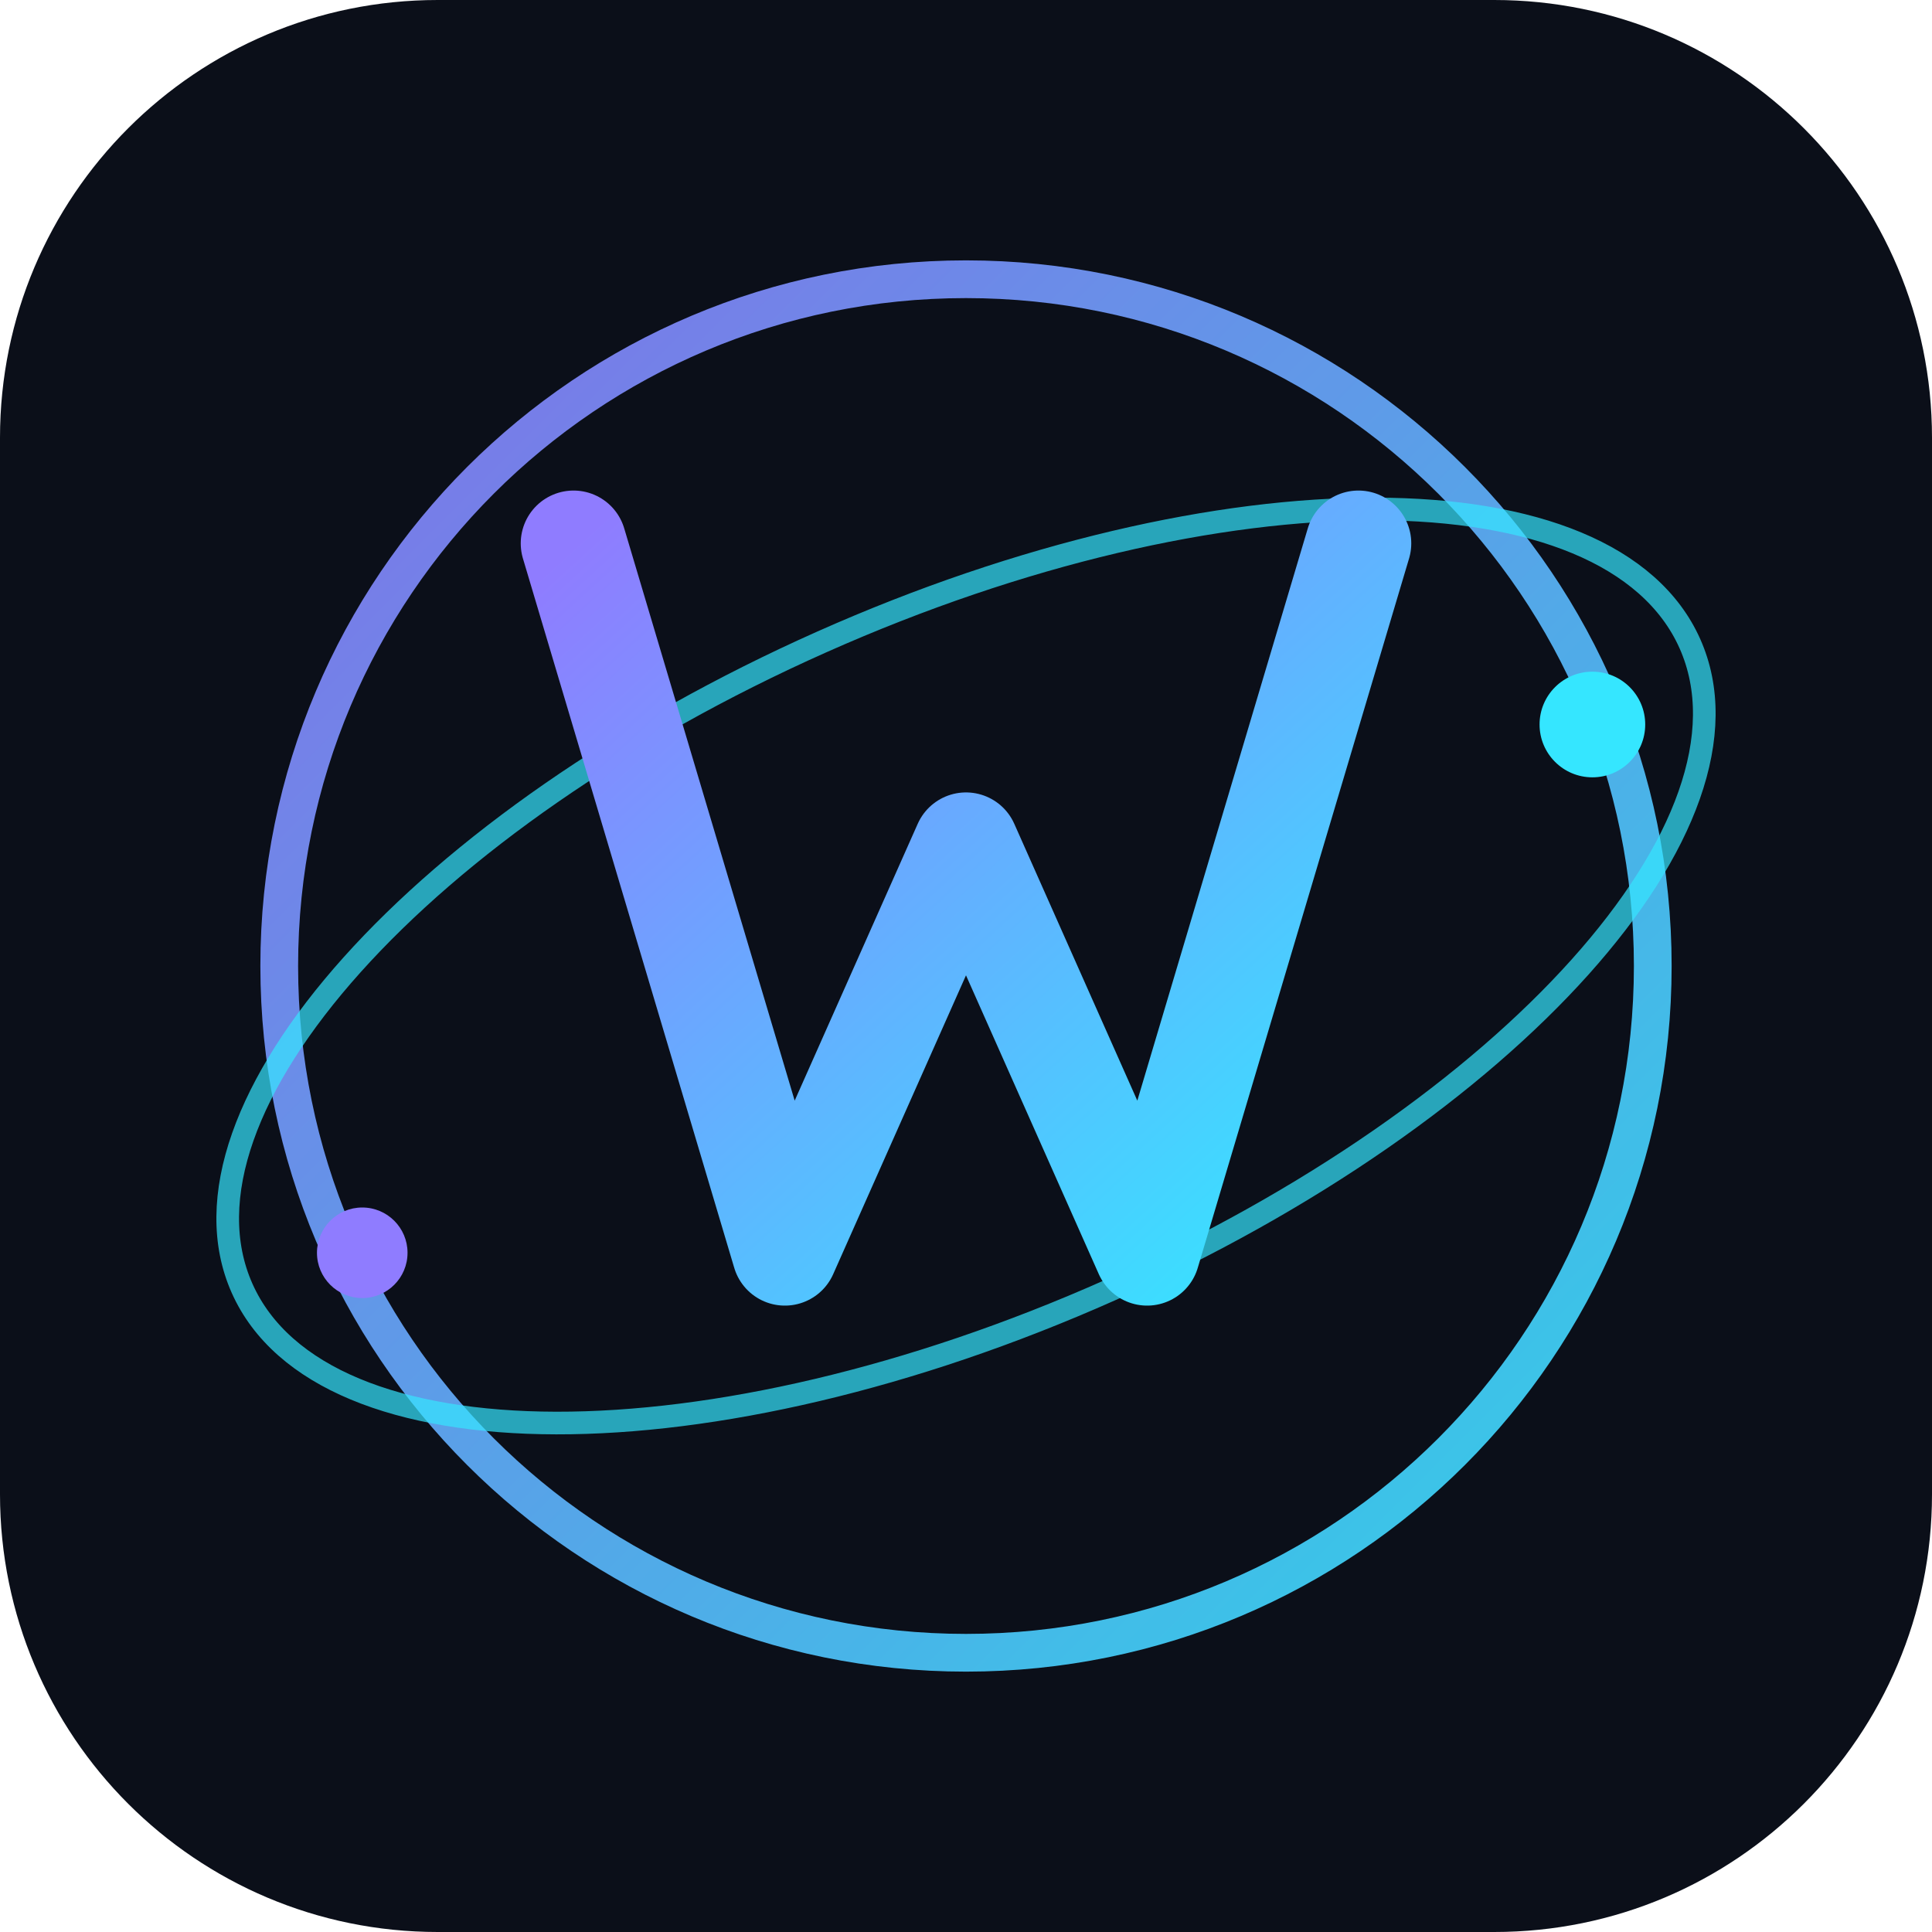
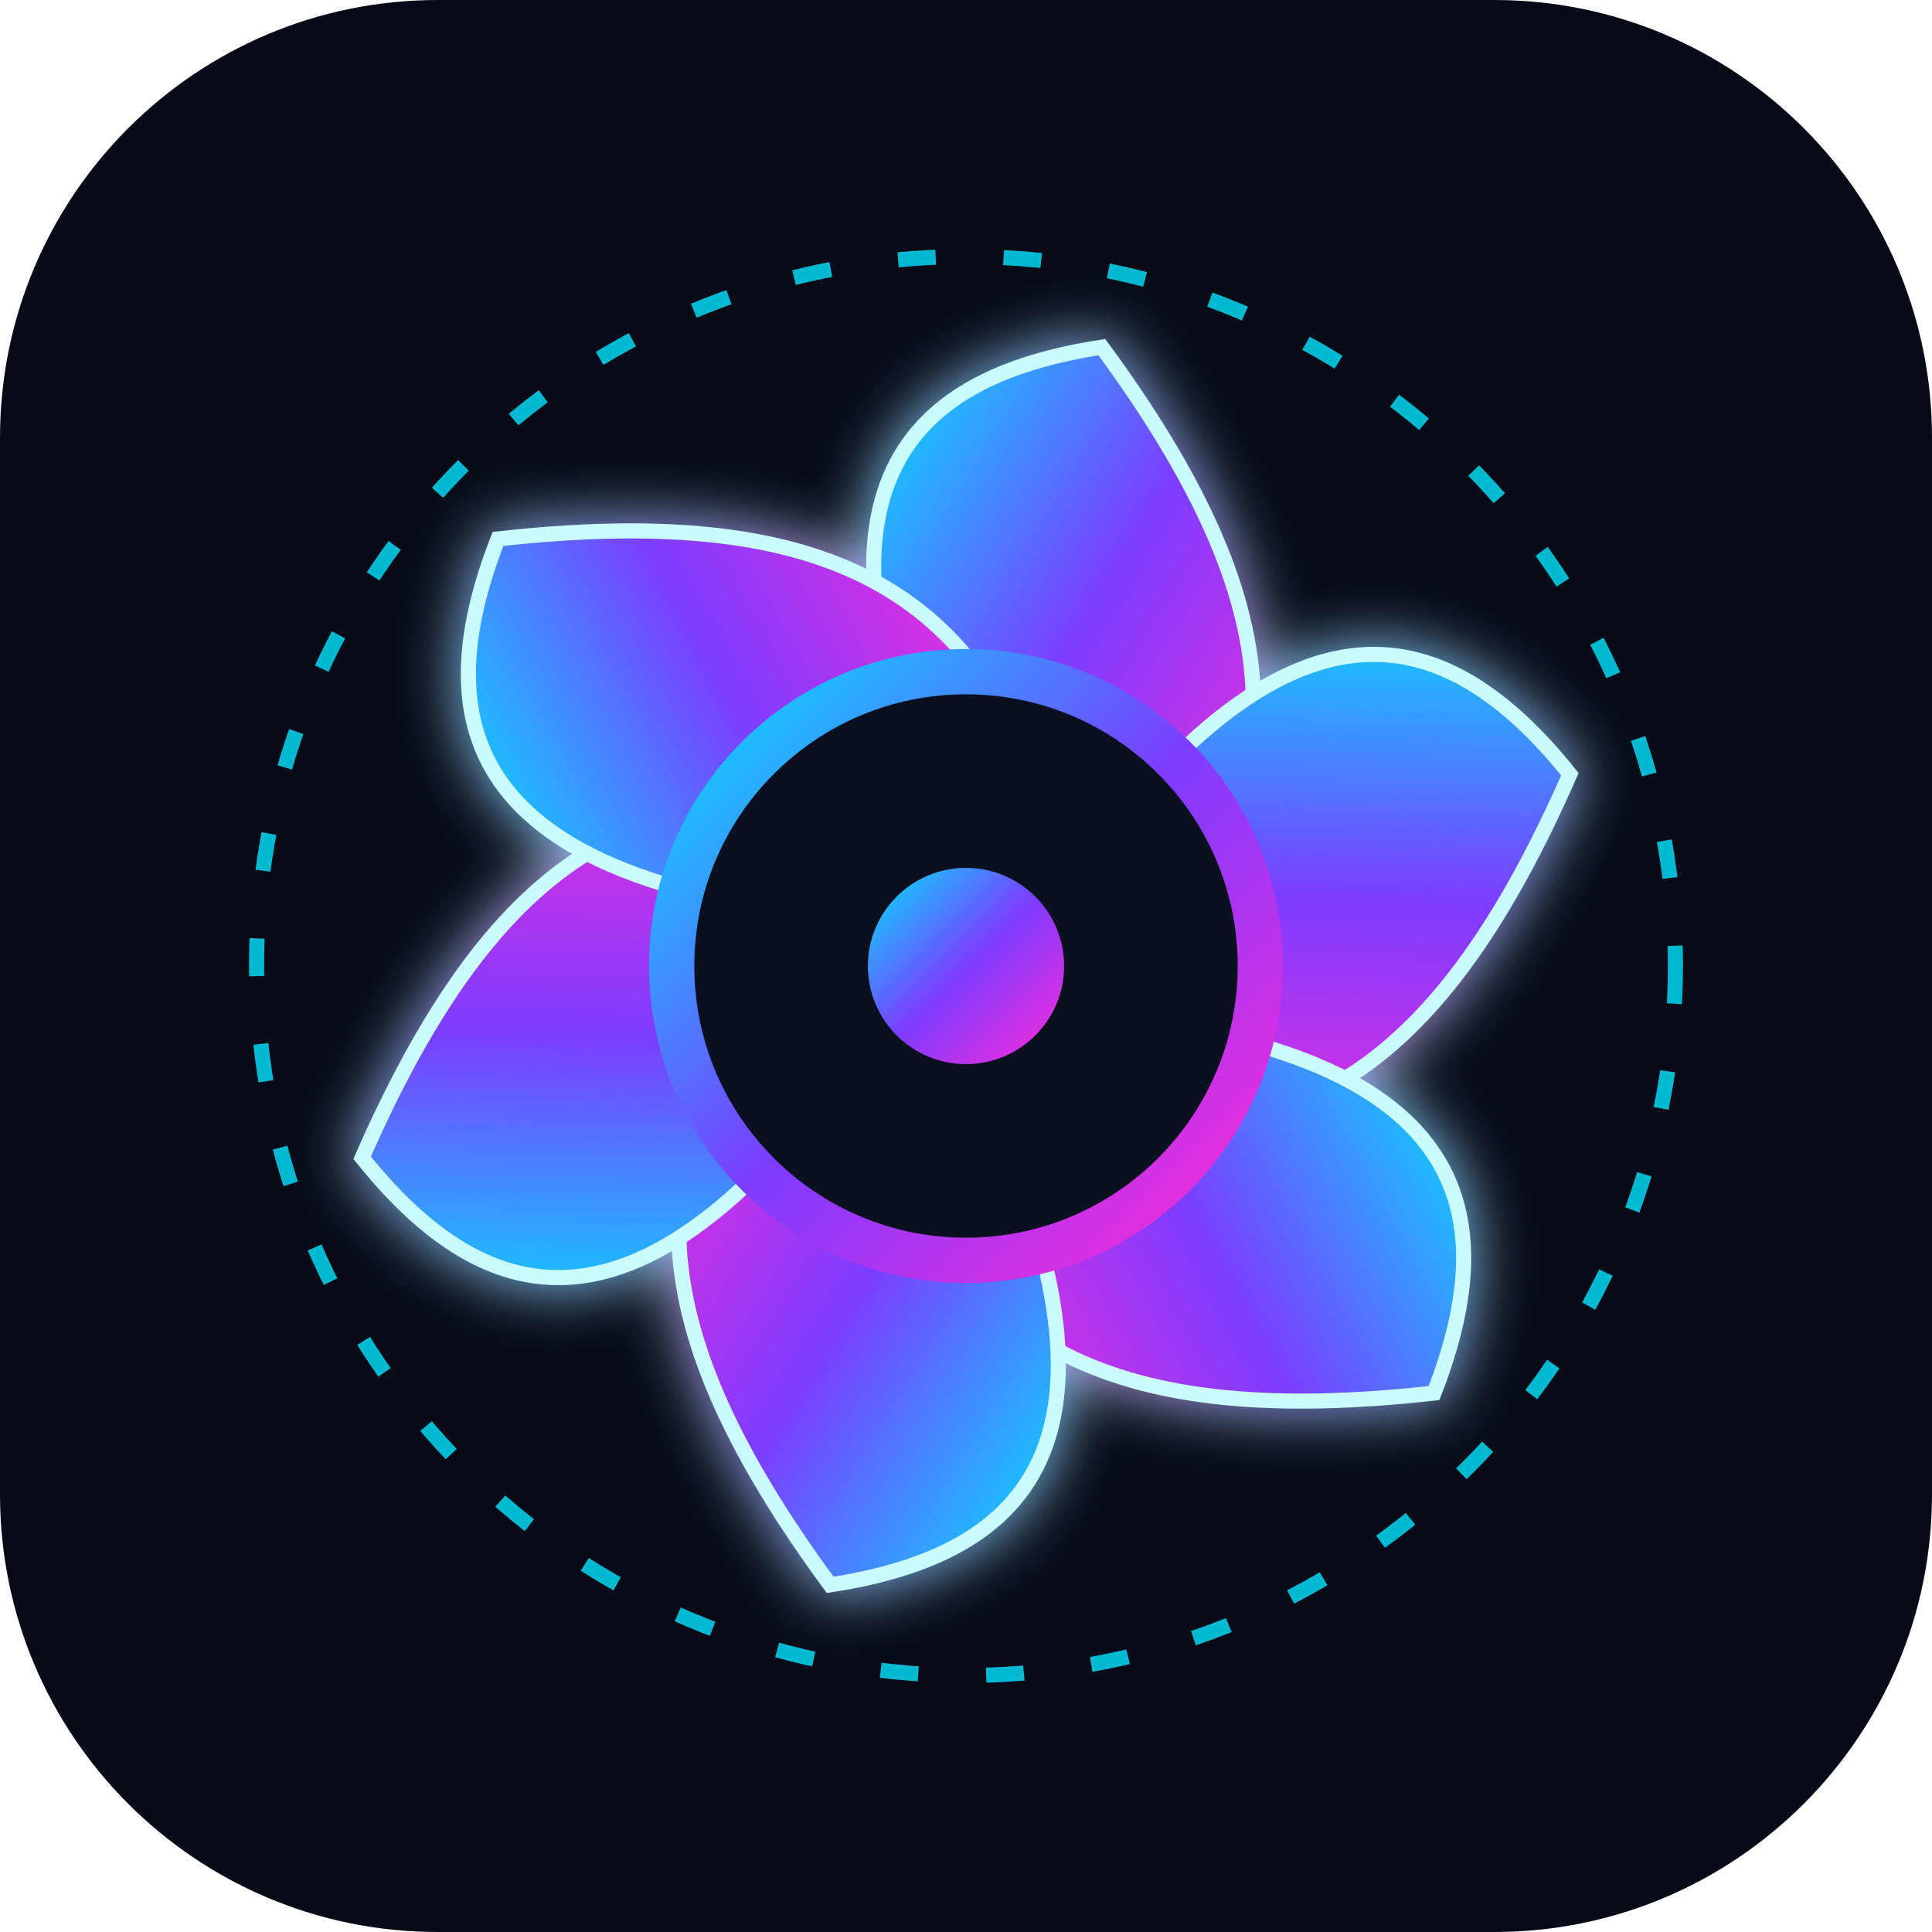
<svg xmlns="http://www.w3.org/2000/svg" viewBox="0 0 256 256" role="img" aria-labelledby="title desc">
  <defs>
-     <linearGradient id="g" x1="0" x2="1" y1="0" y2="1">
-       <stop stop-color="#8f7cff" />
-       <stop offset="1" stop-color="#35e6ff" />
+     <linearGradient id="g" x1="0" y1="0" x2="1" y2="1">
+       <stop stop-color="#00e5ff" />
+       <stop offset=".5" stop-color="#7c3cff" />
+       <stop offset="1" stop-color="#ff2bd6" />
    </linearGradient>
+     <filter id="glow">
+       <feGaussianBlur stdDeviation="4" result="b" />
+       <feMerge>
+         <feMergeNode in="b" />
+         <feMergeNode in="SourceGraphic" />
+       </feMerge>
+     </filter>
  </defs>
-   <rect width="256" height="256" rx="58" fill="#0b0f19" />
-   <circle cx="128" cy="128" r="91" fill="none" stroke="url(#g)" stroke-width="5" opacity=".9" />
-   <ellipse cx="128" cy="128" rx="105" ry="47" fill="none" stroke="#35e6ff" stroke-width="3" opacity=".7" transform="rotate(-24 128 128)" />
-   <path d="M76 72l28 94 24-54 24 54 28-94" fill="none" stroke="url(#g)" stroke-width="14" stroke-linecap="round" stroke-linejoin="round" />
-   <circle cx="211" cy="96" r="7" fill="#35e6ff" />
-   <circle cx="48" cy="166" r="6" fill="#8f7cff" />
+   <rect width="256" height="256" rx="58" fill="#070b18" />
+   <g transform="translate(128 128)" fill="url(#g)" stroke="#c9fbff" stroke-width="2" filter="url(#glow)">
+     <path d="M0-12C-25-63-8-78 18-82c25 34 27 58 4 82Z" />
+     <path d="M0-12C-25-63-8-78 18-82c25 34 27 58 4 82Z" transform="rotate(60)" />
+     <path d="M0-12C-25-63-8-78 18-82c25 34 27 58 4 82Z" transform="rotate(120)" />
+     <path d="M0-12C-25-63-8-78 18-82c25 34 27 58 4 82Z" transform="rotate(180)" />
+     <path d="M0-12C-25-63-8-78 18-82c25 34 27 58 4 82Z" transform="rotate(240)" />
+     <path d="M0-12C-25-63-8-78 18-82c25 34 27 58 4 82Z" transform="rotate(300)" />
+   </g>
+   <circle cx="128" cy="128" r="39" fill="#0b1020" stroke="url(#g)" stroke-width="6" />
+   <circle cx="128" cy="128" r="13" fill="url(#g)" />
+   <circle cx="128" cy="128" r="94" fill="none" stroke="#00e5ff" stroke-width="2" stroke-dasharray="5 9" opacity=".8" />
</svg>
